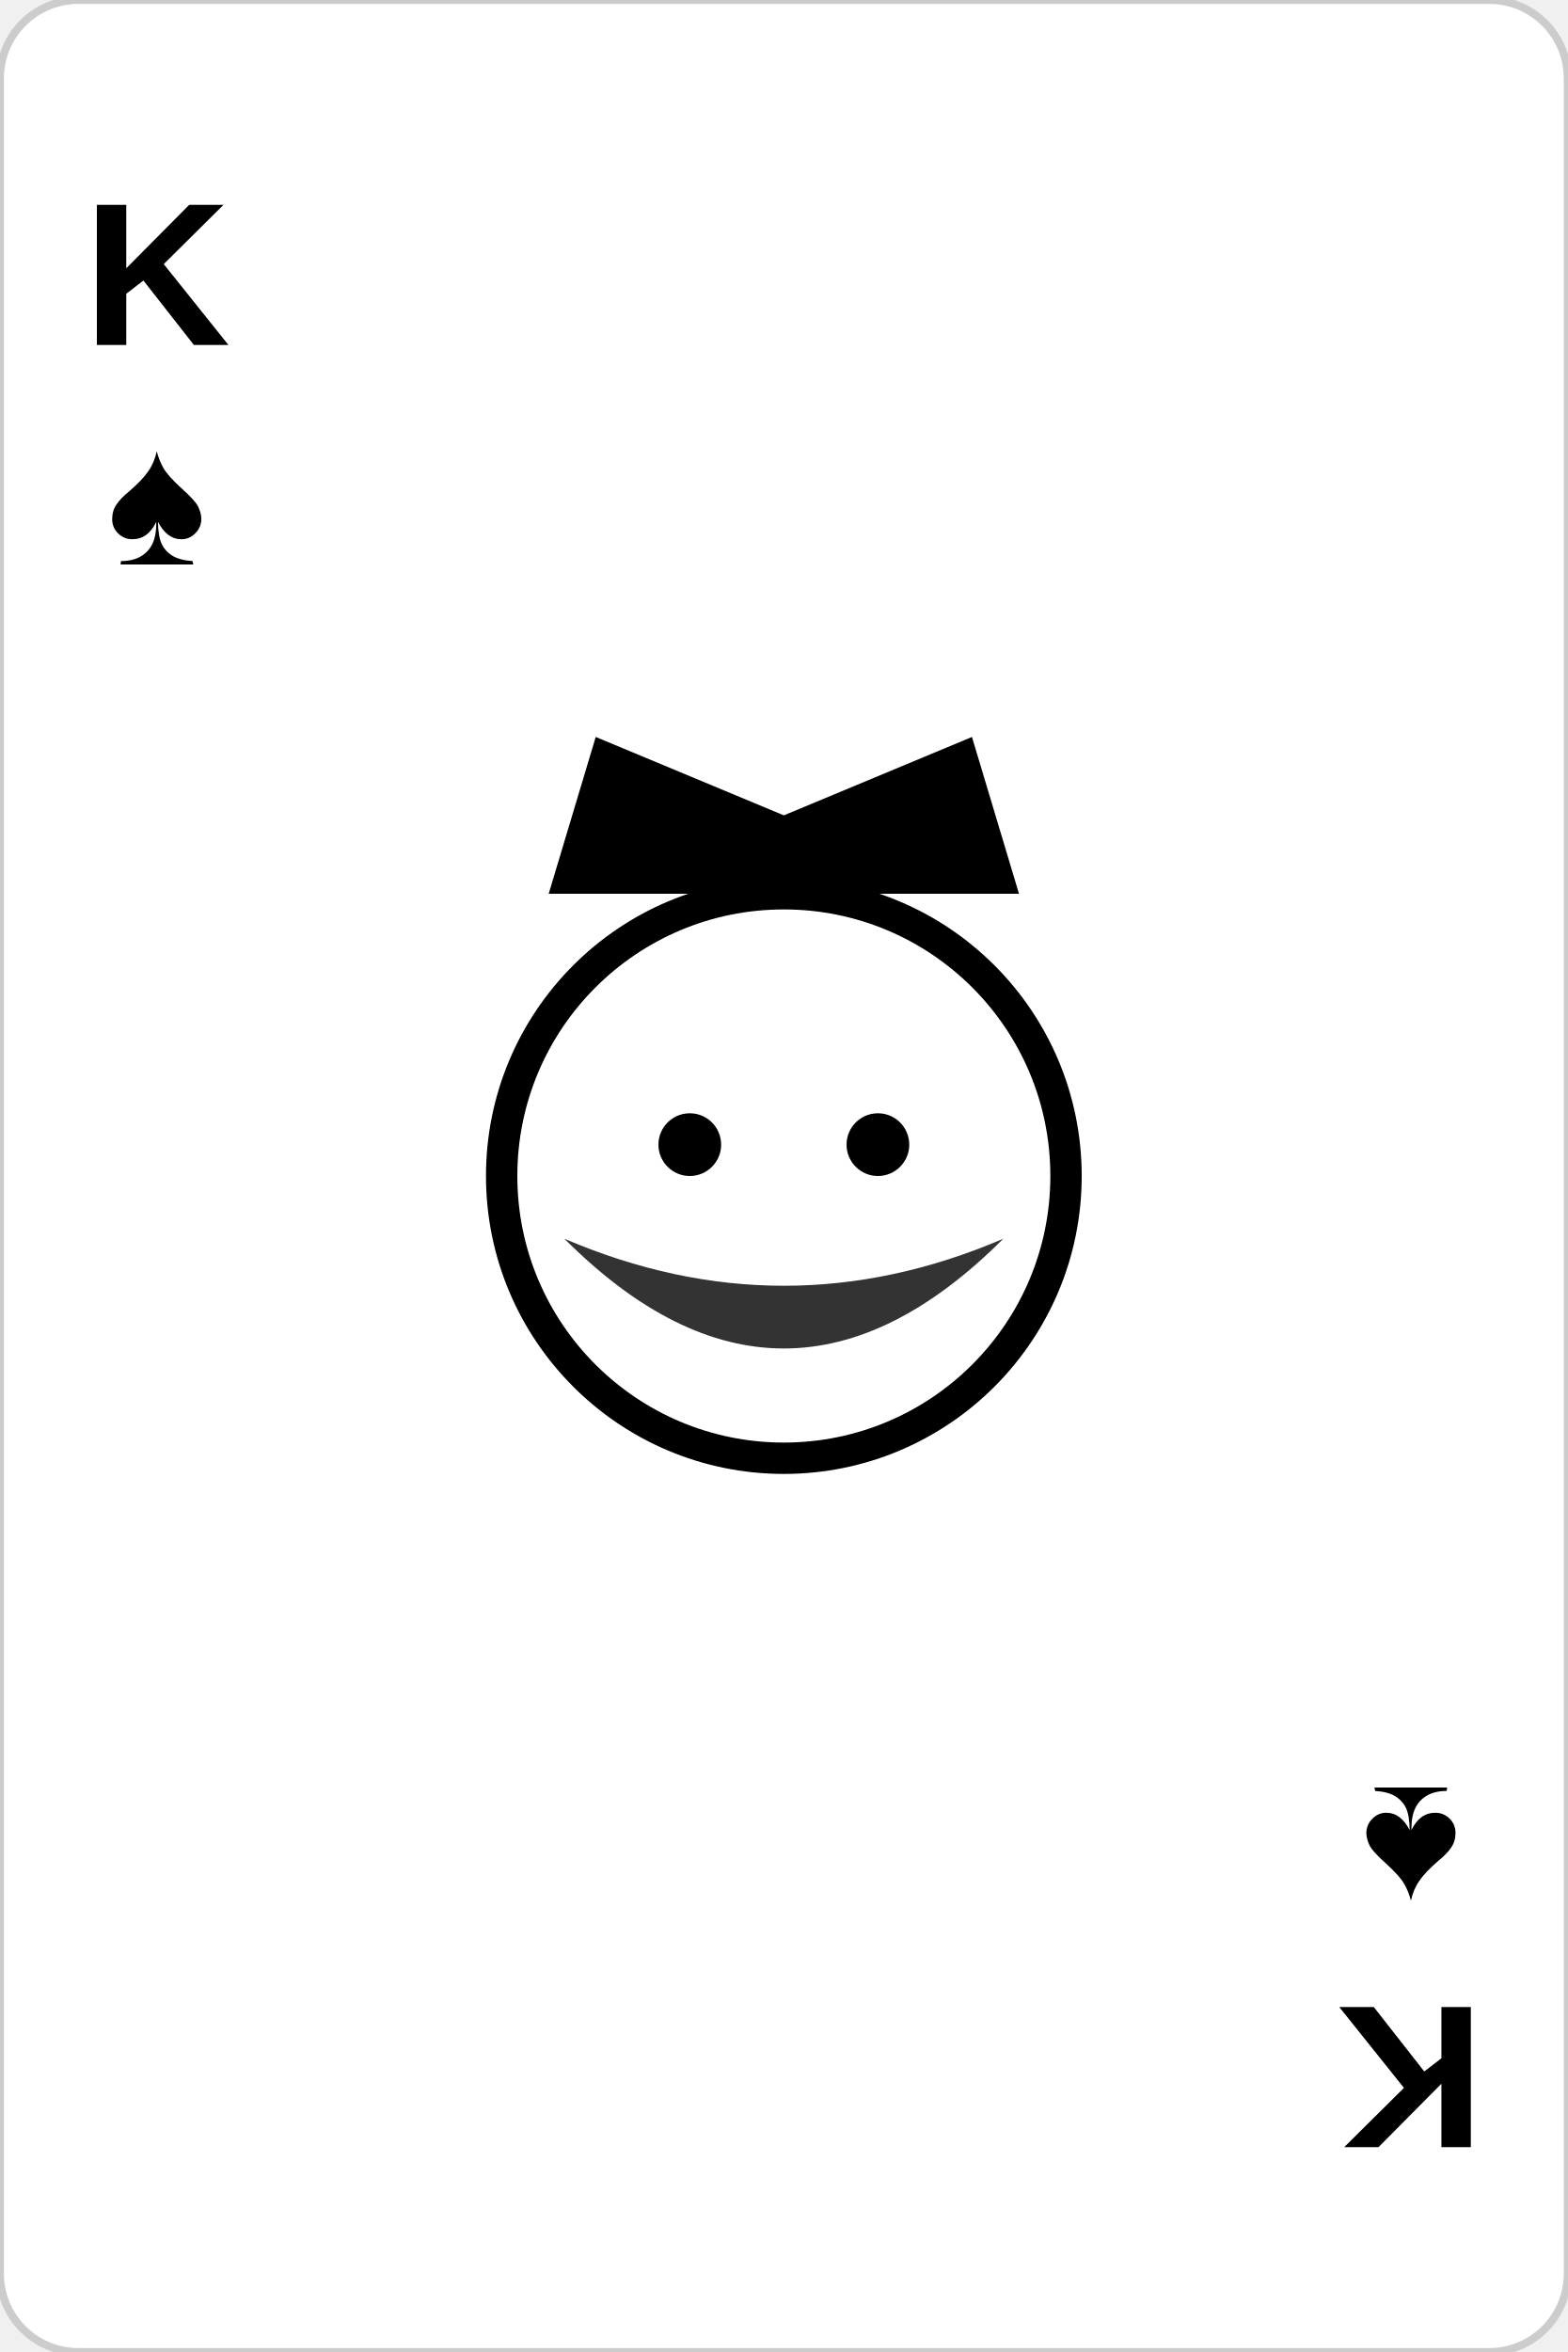
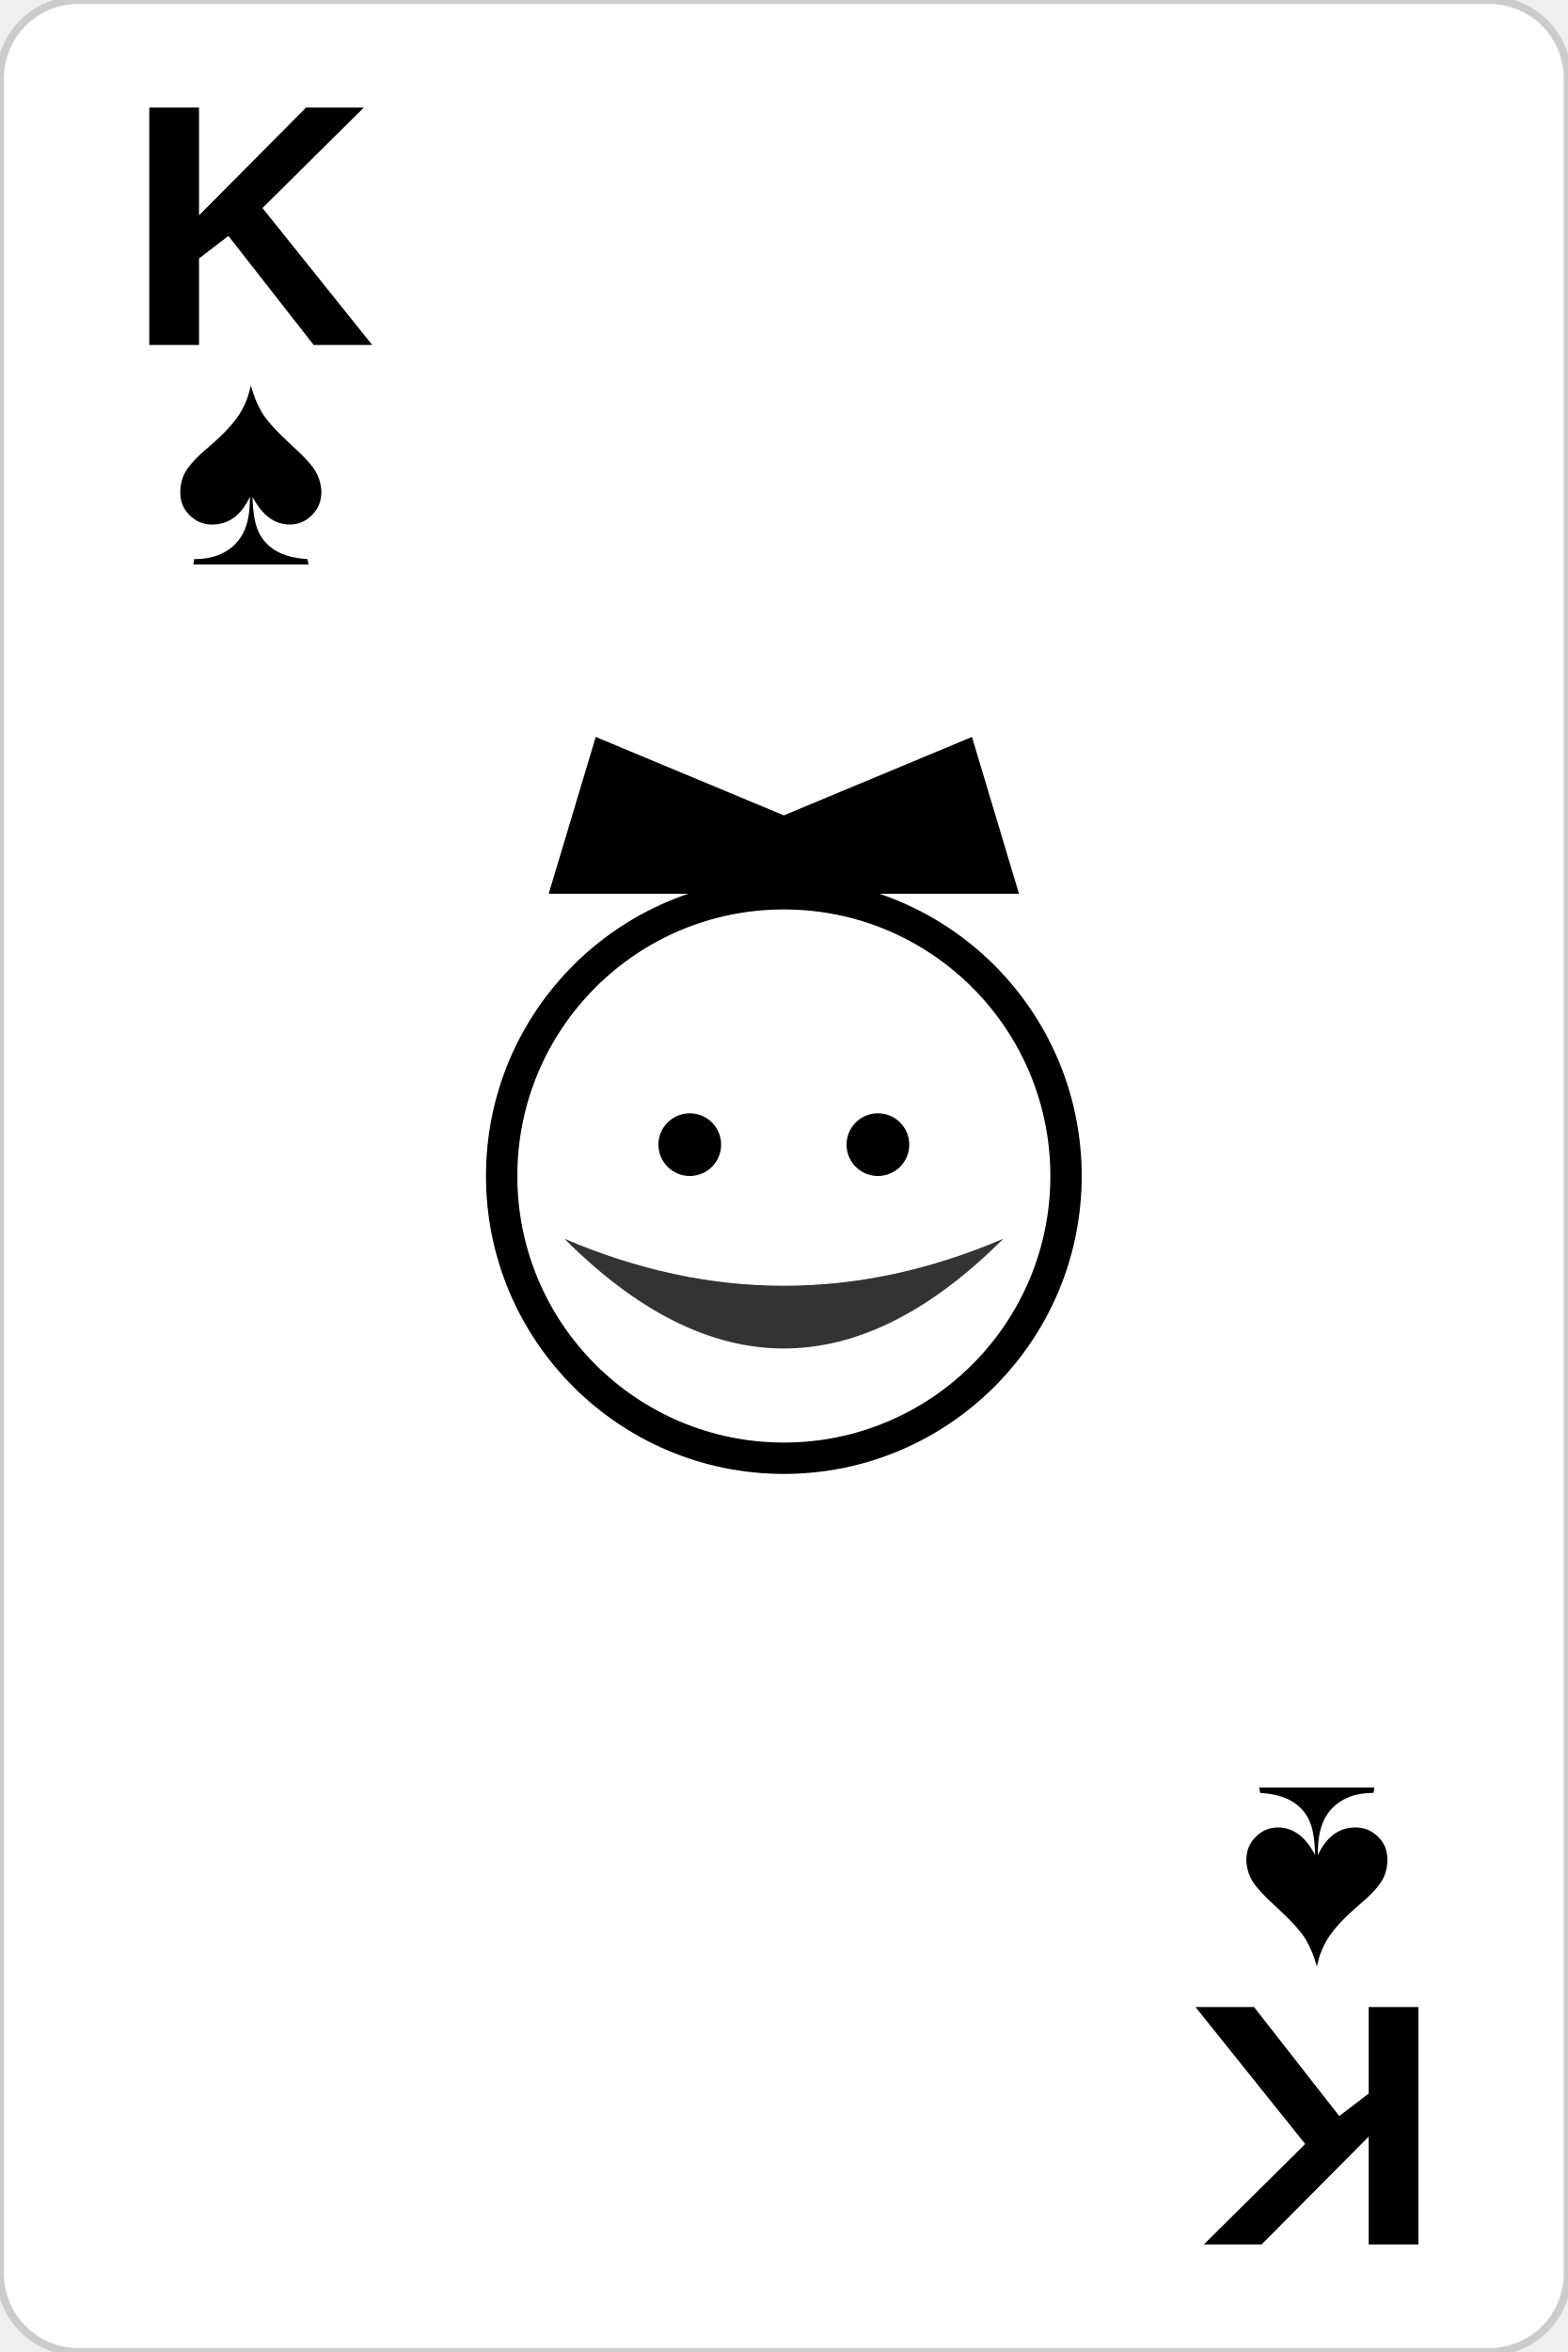
<svg xmlns="http://www.w3.org/2000/svg" width="100" height="150" viewBox="0 0 100 150">
  <rect width="100" height="150" fill="#FFFFFF" rx="5" stroke="#CCCCCC" stroke-width="0.5" />
-   <text x="10" y="22" font-family="Arial, sans-serif" font-weight="bold" font-size="13" fill="#000000" text-anchor="middle">K</text>
-   <text x="10" y="36" font-family="Arial, sans-serif" font-size="12" fill="#000000" text-anchor="middle">♠</text>
+   <text x="16" y="22" font-family="Arial, sans-serif" font-weight="bold" font-size="22" fill="#000000" text-anchor="middle">K</text>
+   <text x="16" y="36" font-family="Arial, sans-serif" font-size="19" fill="#000000" text-anchor="middle">♠</text>
  <g transform="rotate(180 50 75)">
-     <text x="10" y="22" font-family="Arial, sans-serif" font-weight="bold" font-size="13" fill="#000000" text-anchor="middle">K</text>
-     <text x="10" y="36" font-family="Arial, sans-serif" font-size="12" fill="#000000" text-anchor="middle">♠</text>
+     <text x="16" y="22" font-family="Arial, sans-serif" font-weight="bold" font-size="22" fill="#000000" text-anchor="middle">K</text>
+     <text x="16" y="36" font-family="Arial, sans-serif" font-size="19" fill="#000000" text-anchor="middle">♠</text>
  </g>
  <g transform="translate(25, 47)">
    <circle cx="25" cy="28" r="18" fill="#FFFFFF" stroke="#000000" stroke-width="2" />
    <path d="M 10 10 L 13 0 L 25 5 L 37 0 L 40 10 Z" fill="#000000" />
    <path d="M 11 32 Q 25 46 39 32 Q 25 38 11 32 Z" fill="#000000" opacity="0.8" />
    <circle cx="19" cy="26" r="2" fill="#000000" />
    <circle cx="31" cy="26" r="2" fill="#000000" />
    <path d="M 22 30 Q 25 32 28 30" fill="none" stroke="#FFFFFF" stroke-width="1.5" stroke-linecap="round" />
  </g>
</svg>
